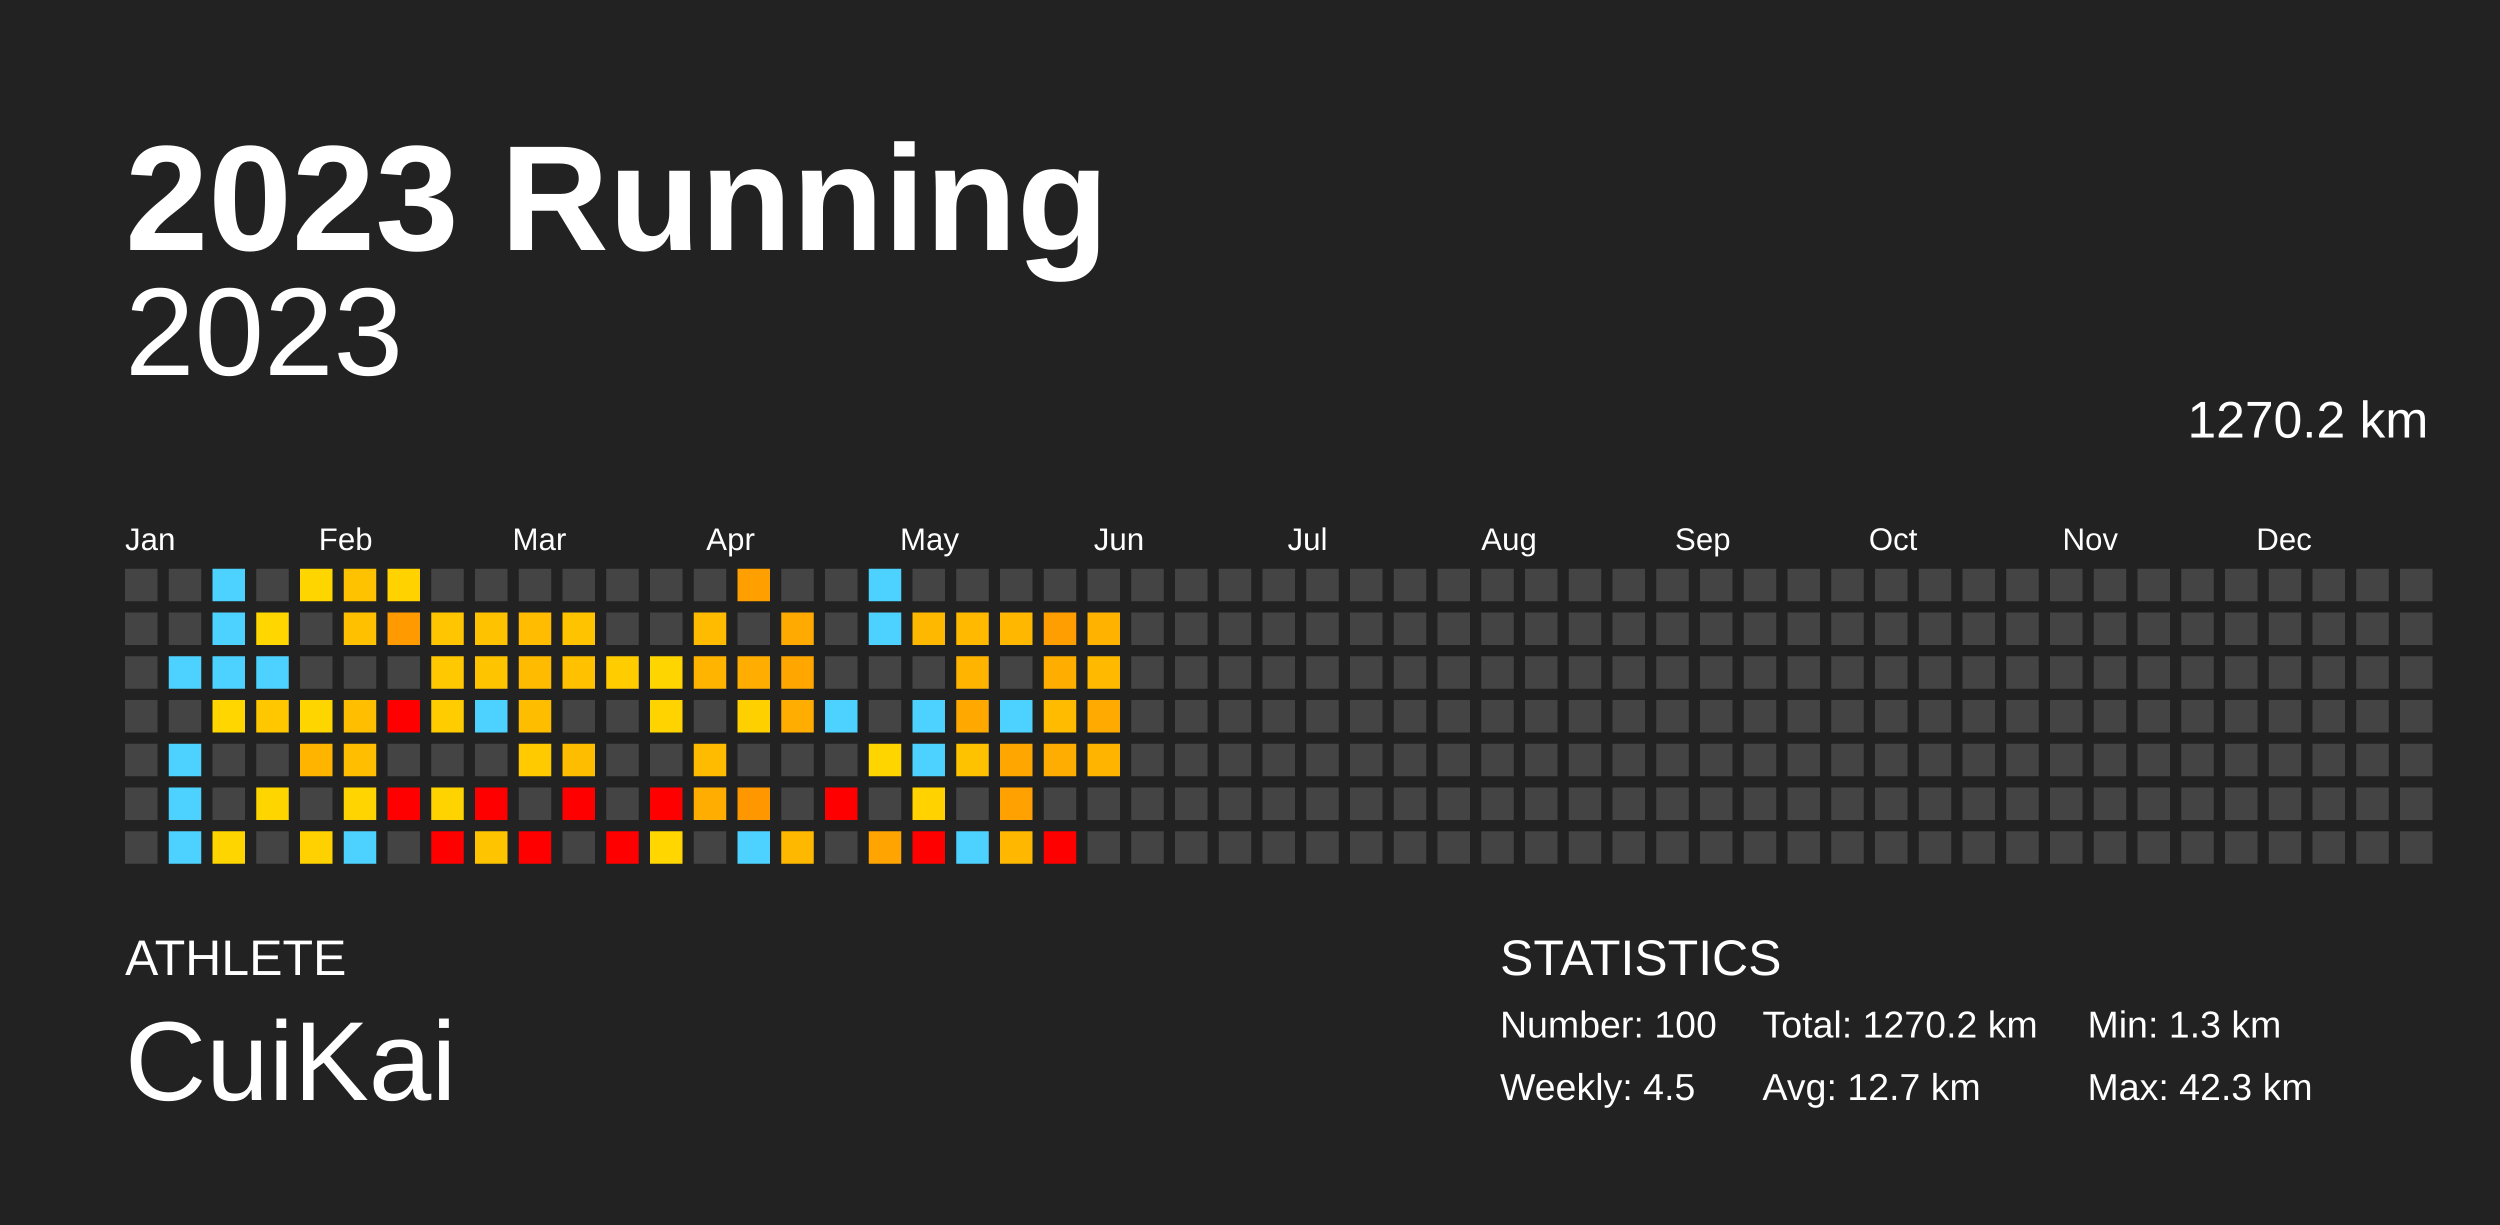
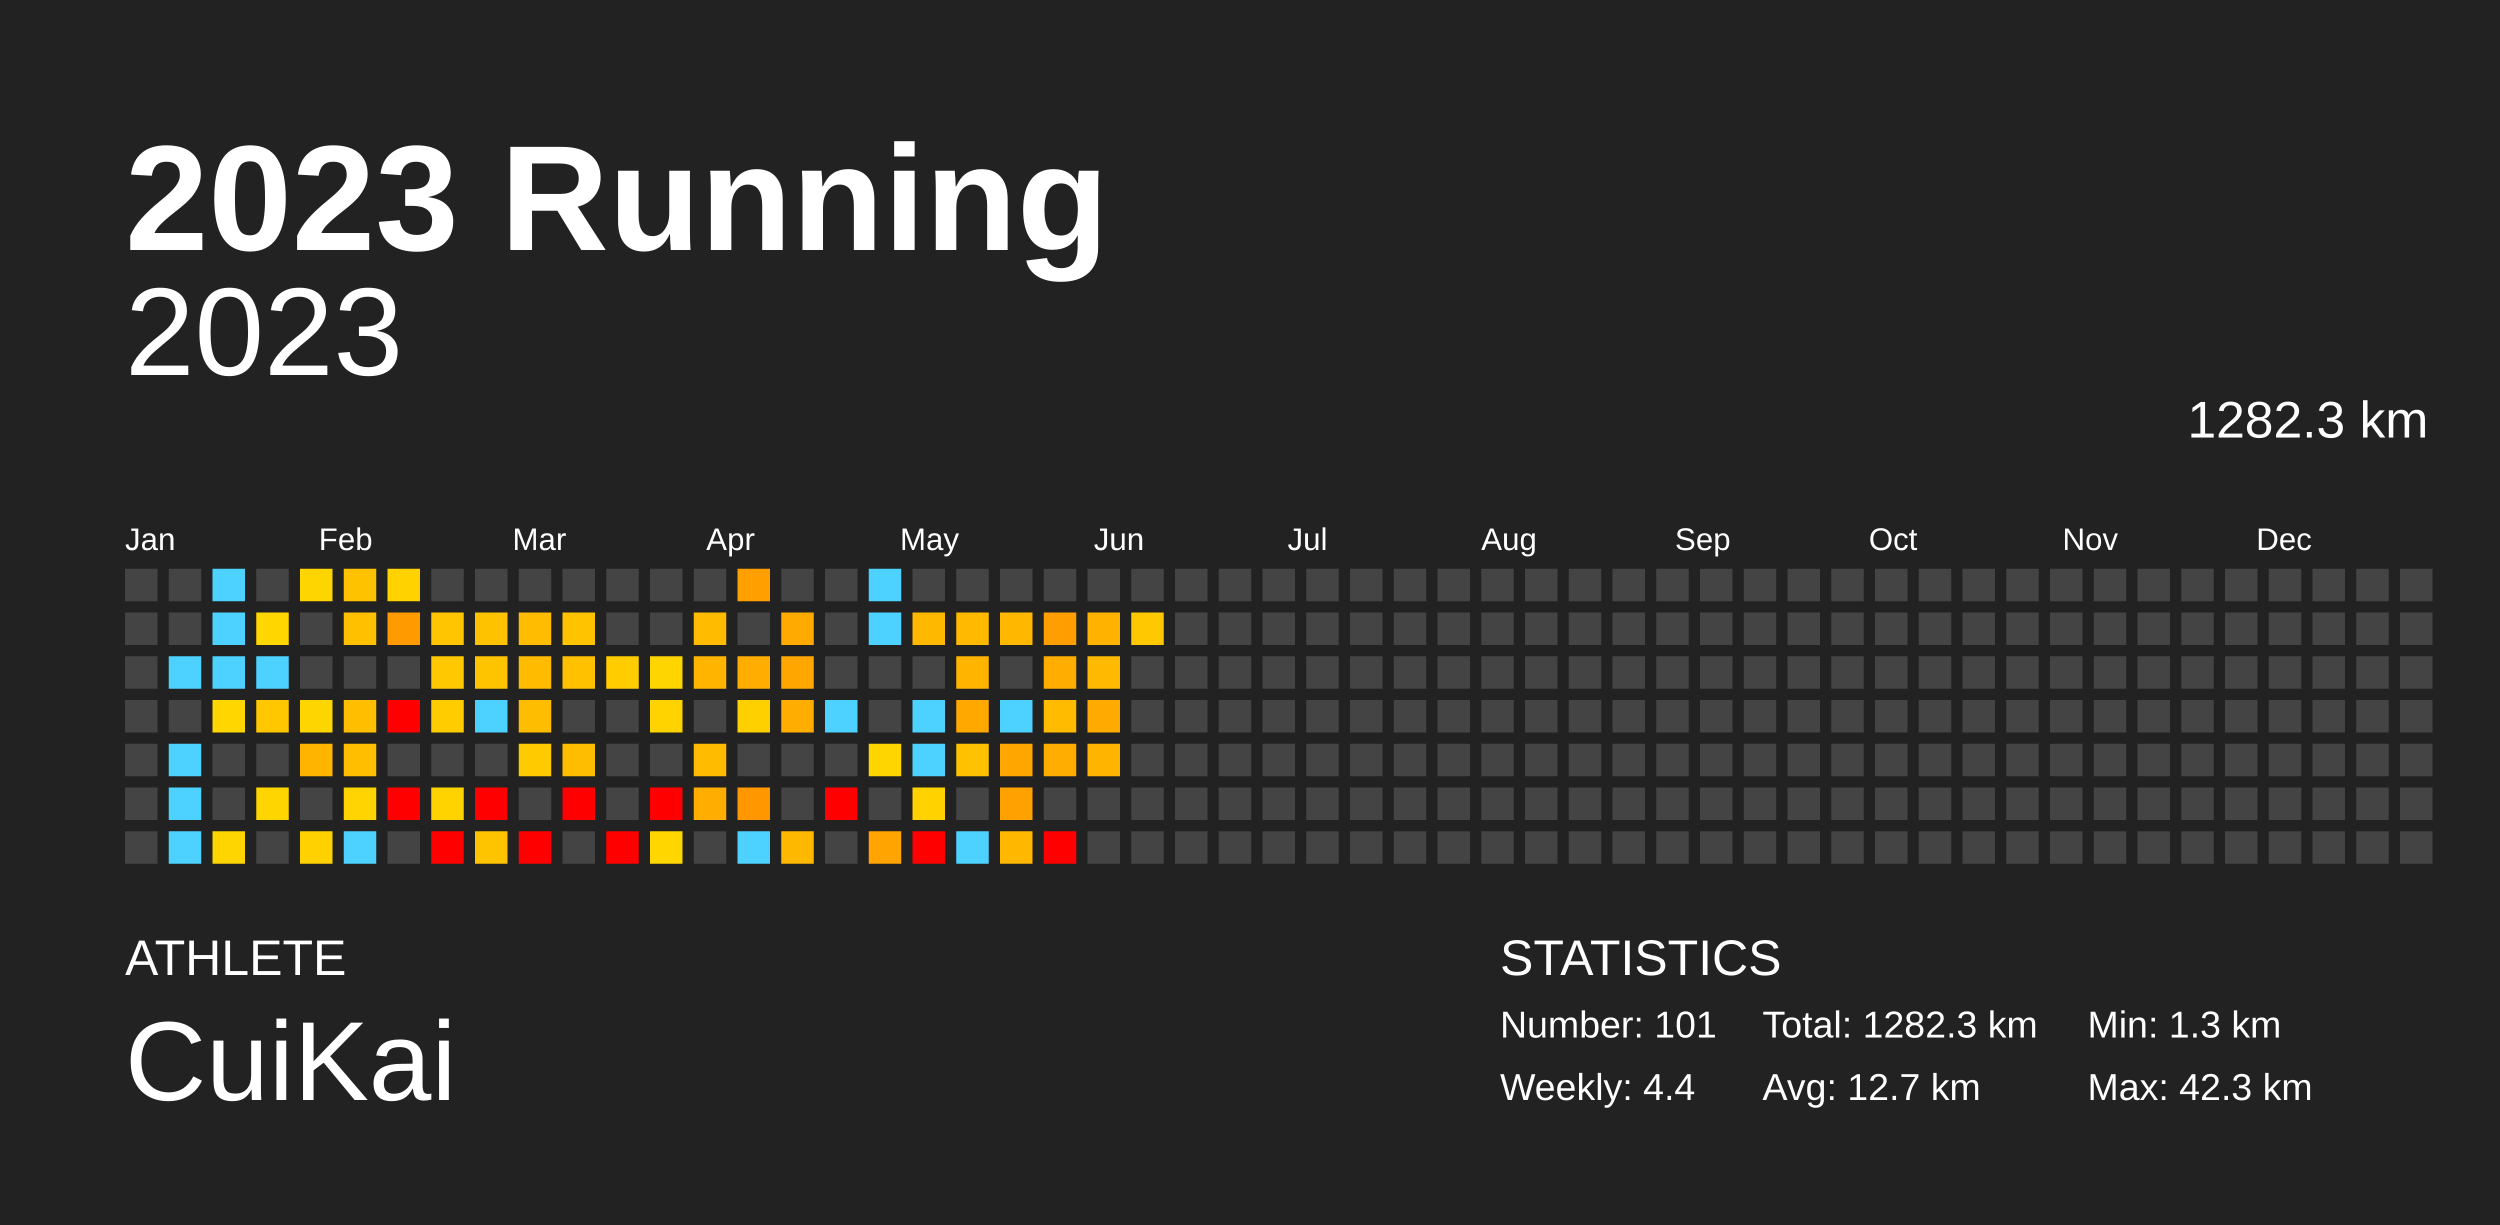
<svg xmlns="http://www.w3.org/2000/svg" baseProfile="full" height="98mm" version="1.1" viewBox="0,0,200,98" width="200mm">
  <defs />
  <rect fill="#222222" height="98" width="200" x="0" y="0" />
  <text fill="#FFFFFF" style="font-size:12px; font-family:Arial; font-weight:bold;" x="10" y="20">2023 Running</text>
  <text fill="#FFFFFF" style="font-size:4px; font-family:Arial" x="10" y="78">ATHLETE</text>
  <text fill="#FFFFFF" style="font-size:9px; font-family:Arial" x="10" y="88">CuiKai</text>
  <text fill="#FFFFFF" style="font-size:4px; font-family:Arial" x="120" y="78">STATISTICS</text>
-   <text fill="#FFFFFF" style="font-size:3px; font-family:Arial" x="120" y="83">Number: 100</text>
-   <text fill="#FFFFFF" style="font-size:3px; font-family:Arial" x="120" y="88">Weekly: 4.5</text>
-   <text fill="#FFFFFF" style="font-size:3px; font-family:Arial" x="141" y="83">Total: 1270.2 km</text>
+   <text fill="#FFFFFF" style="font-size:3px; font-family:Arial" x="120" y="83">Number: 101</text>
+   <text fill="#FFFFFF" style="font-size:3px; font-family:Arial" x="120" y="88">Weekly: 4.4</text>
+   <text fill="#FFFFFF" style="font-size:3px; font-family:Arial" x="141" y="83">Total: 1282.3 km</text>
  <text fill="#FFFFFF" style="font-size:3px; font-family:Arial" x="141" y="88">Avg: 12.7 km</text>
  <text fill="#FFFFFF" style="font-size:3px; font-family:Arial" x="167" y="83">Min: 1.3 km</text>
  <text fill="#FFFFFF" style="font-size:3px; font-family:Arial" x="167" y="88">Max: 42.3 km</text>
  <text alignment-baseline="hanging" fill="#FFFFFF" style="font-size:10.0px; font-family:Arial;" x="10" y="30">2023</text>
-   <text alignment-baseline="hanging" fill="#FFFFFF" style="font-size:4.125px; font-family:Arial;" x="175" y="35">1270.2 km</text>
+   <text alignment-baseline="hanging" fill="#FFFFFF" style="font-size:4.125px; font-family:Arial;" x="175" y="35">1282.3 km</text>
  <text fill="#FFFFFF" style="font-size:2.5px; font-family:Arial" x="10.0" y="44">Jan</text>
  <text fill="#FFFFFF" style="font-size:2.5px; font-family:Arial" x="25.5" y="44">Feb</text>
  <text fill="#FFFFFF" style="font-size:2.5px; font-family:Arial" x="41.0" y="44">Mar</text>
  <text fill="#FFFFFF" style="font-size:2.5px; font-family:Arial" x="56.5" y="44">Apr</text>
  <text fill="#FFFFFF" style="font-size:2.5px; font-family:Arial" x="72.0" y="44">May</text>
  <text fill="#FFFFFF" style="font-size:2.5px; font-family:Arial" x="87.5" y="44">Jun</text>
  <text fill="#FFFFFF" style="font-size:2.5px; font-family:Arial" x="103.0" y="44">Jul</text>
  <text fill="#FFFFFF" style="font-size:2.5px; font-family:Arial" x="118.5" y="44">Aug</text>
  <text fill="#FFFFFF" style="font-size:2.5px; font-family:Arial" x="134.0" y="44">Sep</text>
  <text fill="#FFFFFF" style="font-size:2.5px; font-family:Arial" x="149.5" y="44">Oct</text>
  <text fill="#FFFFFF" style="font-size:2.5px; font-family:Arial" x="165.0" y="44">Nov</text>
  <text fill="#FFFFFF" style="font-size:2.5px; font-family:Arial" x="180.5" y="44">Dec</text>
  <rect fill="#444444" height="2.6" width="2.6" x="10.0" y="45.5" />
  <rect fill="#444444" height="2.6" width="2.6" x="10.0" y="49.0" />
  <rect fill="#444444" height="2.6" width="2.6" x="10.0" y="52.5" />
  <rect fill="#444444" height="2.6" width="2.6" x="10.0" y="56.0" />
  <rect fill="#444444" height="2.6" width="2.6" x="10.0" y="59.5" />
  <rect fill="#444444" height="2.6" width="2.6" x="10.0" y="63.0" />
  <rect fill="#444444" height="2.6" width="2.6" x="10.0" y="66.5" />
  <rect fill="#444444" height="2.6" width="2.6" x="13.5" y="45.5" />
  <rect fill="#444444" height="2.6" width="2.6" x="13.5" y="49.0" />
  <rect fill="#4dd2ff" height="2.6" width="2.6" x="13.5" y="52.5" />
  <rect fill="#444444" height="2.6" width="2.6" x="13.5" y="56.0" />
  <rect fill="#4dd2ff" height="2.6" width="2.6" x="13.5" y="59.5" />
  <rect fill="#4dd2ff" height="2.6" width="2.6" x="13.5" y="63.0" />
  <rect fill="#4dd2ff" height="2.6" width="2.6" x="13.5" y="66.5" />
  <rect fill="#4dd2ff" height="2.6" width="2.6" x="17.0" y="45.5" />
  <rect fill="#4dd2ff" height="2.6" width="2.6" x="17.0" y="49.0" />
  <rect fill="#4dd2ff" height="2.6" width="2.6" x="17.0" y="52.5" />
  <rect fill="#ffd600" height="2.6" width="2.6" x="17.0" y="56.0" />
  <rect fill="#444444" height="2.6" width="2.6" x="17.0" y="59.5" />
  <rect fill="#444444" height="2.6" width="2.6" x="17.0" y="63.0" />
  <rect fill="#ffd500" height="2.6" width="2.6" x="17.0" y="66.5" />
  <rect fill="#444444" height="2.6" width="2.6" x="20.5" y="45.5" />
  <rect fill="#ffd600" height="2.6" width="2.6" x="20.5" y="49.0" />
  <rect fill="#4dd2ff" height="2.6" width="2.6" x="20.5" y="52.5" />
  <rect fill="#ffc700" height="2.6" width="2.6" x="20.5" y="56.0" />
  <rect fill="#444444" height="2.6" width="2.6" x="20.5" y="59.5" />
  <rect fill="#ffd500" height="2.6" width="2.6" x="20.5" y="63.0" />
  <rect fill="#444444" height="2.6" width="2.6" x="20.5" y="66.5" />
  <rect fill="#ffd500" height="2.6" width="2.6" x="24.0" y="45.5" />
  <rect fill="#444444" height="2.6" width="2.6" x="24.0" y="49.0" />
  <rect fill="#444444" height="2.6" width="2.6" x="24.0" y="52.5" />
  <rect fill="#ffd500" height="2.6" width="2.6" x="24.0" y="56.0" />
  <rect fill="#ffb500" height="2.6" width="2.6" x="24.0" y="59.5" />
  <rect fill="#444444" height="2.6" width="2.6" x="24.0" y="63.0" />
  <rect fill="#ffd100" height="2.6" width="2.6" x="24.0" y="66.5" />
  <rect fill="#ffc200" height="2.6" width="2.6" x="27.5" y="45.5" />
  <rect fill="#ffc000" height="2.6" width="2.6" x="27.5" y="49.0" />
  <rect fill="#444444" height="2.6" width="2.6" x="27.5" y="52.5" />
  <rect fill="#ffbf00" height="2.6" width="2.6" x="27.5" y="56.0" />
  <rect fill="#ffbf00" height="2.6" width="2.6" x="27.5" y="59.5" />
  <rect fill="#ffd400" height="2.6" width="2.6" x="27.5" y="63.0" />
  <rect fill="#4dd2ff" height="2.6" width="2.6" x="27.5" y="66.5" />
  <rect fill="#ffd200" height="2.6" width="2.6" x="31.0" y="45.5" />
  <rect fill="#ff9a00" height="2.6" width="2.6" x="31.0" y="49.0" />
  <rect fill="#444444" height="2.6" width="2.6" x="31.0" y="52.5" />
  <rect fill="red" height="2.6" width="2.6" x="31.0" y="56.0" />
  <rect fill="#444444" height="2.6" width="2.6" x="31.0" y="59.5" />
  <rect fill="red" height="2.6" width="2.6" x="31.0" y="63.0" />
  <rect fill="#444444" height="2.6" width="2.6" x="31.0" y="66.5" />
  <rect fill="#444444" height="2.6" width="2.6" x="34.5" y="45.5" />
  <rect fill="#ffc500" height="2.6" width="2.6" x="34.5" y="49.0" />
  <rect fill="#ffc800" height="2.6" width="2.6" x="34.5" y="52.5" />
  <rect fill="#ffcc00" height="2.6" width="2.6" x="34.5" y="56.0" />
  <rect fill="#444444" height="2.6" width="2.6" x="34.5" y="59.5" />
  <rect fill="#ffd300" height="2.6" width="2.6" x="34.5" y="63.0" />
  <rect fill="red" height="2.6" width="2.6" x="34.5" y="66.5" />
  <rect fill="#444444" height="2.6" width="2.6" x="38.0" y="45.5" />
  <rect fill="#ffc200" height="2.6" width="2.6" x="38.0" y="49.0" />
  <rect fill="#ffc400" height="2.6" width="2.6" x="38.0" y="52.5" />
  <rect fill="#4dd2ff" height="2.6" width="2.6" x="38.0" y="56.0" />
  <rect fill="#444444" height="2.6" width="2.6" x="38.0" y="59.5" />
  <rect fill="red" height="2.6" width="2.6" x="38.0" y="63.0" />
  <rect fill="#ffc400" height="2.6" width="2.6" x="38.0" y="66.5" />
  <rect fill="#444444" height="2.6" width="2.6" x="41.5" y="45.5" />
  <rect fill="#ffbc00" height="2.6" width="2.6" x="41.5" y="49.0" />
  <rect fill="#ffbb00" height="2.6" width="2.6" x="41.5" y="52.5" />
  <rect fill="#ffbd00" height="2.6" width="2.6" x="41.5" y="56.0" />
  <rect fill="#ffca00" height="2.6" width="2.6" x="41.5" y="59.5" />
  <rect fill="#444444" height="2.6" width="2.6" x="41.5" y="63.0" />
  <rect fill="red" height="2.6" width="2.6" x="41.5" y="66.5" />
  <rect fill="#444444" height="2.6" width="2.6" x="45.0" y="45.5" />
  <rect fill="#ffc300" height="2.6" width="2.6" x="45.0" y="49.0" />
  <rect fill="#ffc100" height="2.6" width="2.6" x="45.0" y="52.5" />
  <rect fill="#444444" height="2.6" width="2.6" x="45.0" y="56.0" />
  <rect fill="#ffbd00" height="2.6" width="2.6" x="45.0" y="59.5" />
  <rect fill="red" height="2.6" width="2.6" x="45.0" y="63.0" />
  <rect fill="#444444" height="2.6" width="2.6" x="45.0" y="66.5" />
  <rect fill="#444444" height="2.6" width="2.6" x="48.5" y="45.5" />
  <rect fill="#444444" height="2.6" width="2.6" x="48.5" y="49.0" />
  <rect fill="#ffcc00" height="2.6" width="2.6" x="48.5" y="52.5" />
  <rect fill="#444444" height="2.6" width="2.6" x="48.5" y="56.0" />
  <rect fill="#444444" height="2.6" width="2.6" x="48.5" y="59.5" />
  <rect fill="#444444" height="2.6" width="2.6" x="48.5" y="63.0" />
  <rect fill="red" height="2.6" width="2.6" x="48.5" y="66.5" />
  <rect fill="#444444" height="2.6" width="2.6" x="52.0" y="45.5" />
  <rect fill="#444444" height="2.6" width="2.6" x="52.0" y="49.0" />
  <rect fill="#ffd500" height="2.6" width="2.6" x="52.0" y="52.5" />
  <rect fill="#ffd300" height="2.6" width="2.6" x="52.0" y="56.0" />
  <rect fill="#444444" height="2.6" width="2.6" x="52.0" y="59.5" />
  <rect fill="red" height="2.6" width="2.6" x="52.0" y="63.0" />
  <rect fill="#ffd600" height="2.6" width="2.6" x="52.0" y="66.5" />
  <rect fill="#444444" height="2.6" width="2.6" x="55.5" y="45.5" />
  <rect fill="#ffbb00" height="2.6" width="2.6" x="55.5" y="49.0" />
  <rect fill="#ffb500" height="2.6" width="2.6" x="55.5" y="52.5" />
  <rect fill="#444444" height="2.6" width="2.6" x="55.5" y="56.0" />
  <rect fill="#ffbb00" height="2.6" width="2.6" x="55.5" y="59.5" />
  <rect fill="#ffad00" height="2.6" width="2.6" x="55.5" y="63.0" />
  <rect fill="#444444" height="2.6" width="2.6" x="55.5" y="66.5" />
  <rect fill="#ffa000" height="2.6" width="2.6" x="59.0" y="45.5" />
  <rect fill="#444444" height="2.6" width="2.6" x="59.0" y="49.0" />
  <rect fill="#ffad00" height="2.6" width="2.6" x="59.0" y="52.5" />
  <rect fill="#ffd000" height="2.6" width="2.6" x="59.0" y="56.0" />
  <rect fill="#444444" height="2.6" width="2.6" x="59.0" y="59.5" />
  <rect fill="#ff9800" height="2.6" width="2.6" x="59.0" y="63.0" />
  <rect fill="#4dd2ff" height="2.6" width="2.6" x="59.0" y="66.5" />
  <rect fill="#444444" height="2.6" width="2.6" x="62.5" y="45.5" />
  <rect fill="#ffaa00" height="2.6" width="2.6" x="62.5" y="49.0" />
  <rect fill="#ffa700" height="2.6" width="2.6" x="62.5" y="52.5" />
  <rect fill="#ffad00" height="2.6" width="2.6" x="62.5" y="56.0" />
  <rect fill="#444444" height="2.6" width="2.6" x="62.5" y="59.5" />
  <rect fill="#444444" height="2.6" width="2.6" x="62.5" y="63.0" />
  <rect fill="#ffb800" height="2.6" width="2.6" x="62.5" y="66.5" />
  <rect fill="#444444" height="2.6" width="2.6" x="66.0" y="45.5" />
  <rect fill="#444444" height="2.6" width="2.6" x="66.0" y="49.0" />
  <rect fill="#444444" height="2.6" width="2.6" x="66.0" y="52.5" />
  <rect fill="#4dd2ff" height="2.6" width="2.6" x="66.0" y="56.0" />
  <rect fill="#444444" height="2.6" width="2.6" x="66.0" y="59.5" />
  <rect fill="red" height="2.6" width="2.6" x="66.0" y="63.0" />
  <rect fill="#444444" height="2.6" width="2.6" x="66.0" y="66.5" />
  <rect fill="#4dd2ff" height="2.6" width="2.6" x="69.5" y="45.5" />
  <rect fill="#4dd2ff" height="2.6" width="2.6" x="69.5" y="49.0" />
  <rect fill="#444444" height="2.6" width="2.6" x="69.5" y="52.5" />
  <rect fill="#444444" height="2.6" width="2.6" x="69.5" y="56.0" />
  <rect fill="#ffd500" height="2.6" width="2.6" x="69.5" y="59.5" />
  <rect fill="#444444" height="2.6" width="2.6" x="69.5" y="63.0" />
  <rect fill="#ffa400" height="2.6" width="2.6" x="69.5" y="66.5" />
  <rect fill="#444444" height="2.6" width="2.6" x="73.0" y="45.5" />
  <rect fill="#ffb800" height="2.6" width="2.6" x="73.0" y="49.0" />
  <rect fill="#444444" height="2.6" width="2.6" x="73.0" y="52.5" />
  <rect fill="#4dd2ff" height="2.6" width="2.6" x="73.0" y="56.0" />
  <rect fill="#4dd2ff" height="2.6" width="2.6" x="73.0" y="59.5" />
  <rect fill="#ffd200" height="2.6" width="2.6" x="73.0" y="63.0" />
  <rect fill="red" height="2.6" width="2.6" x="73.0" y="66.5" />
  <rect fill="#444444" height="2.6" width="2.6" x="76.5" y="45.5" />
  <rect fill="#ffba00" height="2.6" width="2.6" x="76.5" y="49.0" />
  <rect fill="#ffb500" height="2.6" width="2.6" x="76.5" y="52.5" />
  <rect fill="#ffa900" height="2.6" width="2.6" x="76.5" y="56.0" />
  <rect fill="#ffc200" height="2.6" width="2.6" x="76.5" y="59.5" />
  <rect fill="#444444" height="2.6" width="2.6" x="76.5" y="63.0" />
  <rect fill="#4dd2ff" height="2.6" width="2.6" x="76.5" y="66.5" />
  <rect fill="#444444" height="2.6" width="2.6" x="80.0" y="45.5" />
  <rect fill="#ffb700" height="2.6" width="2.6" x="80.0" y="49.0" />
  <rect fill="#444444" height="2.6" width="2.6" x="80.0" y="52.5" />
  <rect fill="#4dd2ff" height="2.6" width="2.6" x="80.0" y="56.0" />
  <rect fill="#ffa700" height="2.6" width="2.6" x="80.0" y="59.5" />
  <rect fill="#ffa100" height="2.6" width="2.6" x="80.0" y="63.0" />
  <rect fill="#ffb700" height="2.6" width="2.6" x="80.0" y="66.5" />
  <rect fill="#444444" height="2.6" width="2.6" x="83.5" y="45.5" />
  <rect fill="#ff9e00" height="2.6" width="2.6" x="83.5" y="49.0" />
  <rect fill="#ffae00" height="2.6" width="2.6" x="83.5" y="52.5" />
  <rect fill="#ffbb00" height="2.6" width="2.6" x="83.5" y="56.0" />
  <rect fill="#ffad00" height="2.6" width="2.6" x="83.5" y="59.5" />
  <rect fill="#444444" height="2.6" width="2.6" x="83.5" y="63.0" />
  <rect fill="red" height="2.6" width="2.6" x="83.5" y="66.5" />
  <rect fill="#444444" height="2.6" width="2.6" x="87.0" y="45.5" />
  <rect fill="#ffb200" height="2.6" width="2.6" x="87.0" y="49.0" />
  <rect fill="#ffba00" height="2.6" width="2.6" x="87.0" y="52.5" />
  <rect fill="#ffaa00" height="2.6" width="2.6" x="87.0" y="56.0" />
  <rect fill="#ffb500" height="2.6" width="2.6" x="87.0" y="59.5" />
  <rect fill="#444444" height="2.6" width="2.6" x="87.0" y="63.0" />
  <rect fill="#444444" height="2.6" width="2.6" x="87.0" y="66.5" />
  <rect fill="#444444" height="2.6" width="2.6" x="90.5" y="45.5" />
-   <rect fill="#444444" height="2.6" width="2.6" x="90.5" y="49.0" />
+   <rect fill="#ffc800" height="2.6" width="2.6" x="90.5" y="49.0" />
  <rect fill="#444444" height="2.6" width="2.6" x="90.5" y="52.5" />
  <rect fill="#444444" height="2.6" width="2.6" x="90.5" y="56.0" />
  <rect fill="#444444" height="2.6" width="2.6" x="90.5" y="59.5" />
  <rect fill="#444444" height="2.6" width="2.6" x="90.5" y="63.0" />
  <rect fill="#444444" height="2.6" width="2.6" x="90.5" y="66.5" />
  <rect fill="#444444" height="2.6" width="2.6" x="94.0" y="45.5" />
  <rect fill="#444444" height="2.6" width="2.6" x="94.0" y="49.0" />
  <rect fill="#444444" height="2.6" width="2.6" x="94.0" y="52.5" />
  <rect fill="#444444" height="2.6" width="2.6" x="94.0" y="56.0" />
  <rect fill="#444444" height="2.6" width="2.6" x="94.0" y="59.5" />
  <rect fill="#444444" height="2.6" width="2.6" x="94.0" y="63.0" />
  <rect fill="#444444" height="2.6" width="2.6" x="94.0" y="66.5" />
  <rect fill="#444444" height="2.6" width="2.6" x="97.5" y="45.5" />
  <rect fill="#444444" height="2.6" width="2.6" x="97.5" y="49.0" />
  <rect fill="#444444" height="2.6" width="2.6" x="97.5" y="52.5" />
  <rect fill="#444444" height="2.6" width="2.6" x="97.5" y="56.0" />
  <rect fill="#444444" height="2.6" width="2.6" x="97.5" y="59.5" />
  <rect fill="#444444" height="2.6" width="2.6" x="97.5" y="63.0" />
  <rect fill="#444444" height="2.6" width="2.6" x="97.5" y="66.5" />
  <rect fill="#444444" height="2.6" width="2.6" x="101.0" y="45.5" />
  <rect fill="#444444" height="2.6" width="2.6" x="101.0" y="49.0" />
  <rect fill="#444444" height="2.6" width="2.6" x="101.0" y="52.5" />
  <rect fill="#444444" height="2.6" width="2.6" x="101.0" y="56.0" />
  <rect fill="#444444" height="2.6" width="2.6" x="101.0" y="59.5" />
  <rect fill="#444444" height="2.6" width="2.6" x="101.0" y="63.0" />
  <rect fill="#444444" height="2.6" width="2.6" x="101.0" y="66.5" />
  <rect fill="#444444" height="2.6" width="2.6" x="104.5" y="45.5" />
  <rect fill="#444444" height="2.6" width="2.6" x="104.5" y="49.0" />
  <rect fill="#444444" height="2.6" width="2.6" x="104.5" y="52.5" />
  <rect fill="#444444" height="2.6" width="2.6" x="104.5" y="56.0" />
  <rect fill="#444444" height="2.6" width="2.6" x="104.5" y="59.5" />
  <rect fill="#444444" height="2.6" width="2.6" x="104.5" y="63.0" />
  <rect fill="#444444" height="2.6" width="2.6" x="104.5" y="66.5" />
  <rect fill="#444444" height="2.6" width="2.6" x="108.0" y="45.5" />
  <rect fill="#444444" height="2.6" width="2.6" x="108.0" y="49.0" />
  <rect fill="#444444" height="2.6" width="2.6" x="108.0" y="52.5" />
  <rect fill="#444444" height="2.6" width="2.6" x="108.0" y="56.0" />
  <rect fill="#444444" height="2.6" width="2.6" x="108.0" y="59.5" />
  <rect fill="#444444" height="2.6" width="2.6" x="108.0" y="63.0" />
  <rect fill="#444444" height="2.6" width="2.6" x="108.0" y="66.5" />
  <rect fill="#444444" height="2.6" width="2.6" x="111.5" y="45.5" />
  <rect fill="#444444" height="2.6" width="2.6" x="111.5" y="49.0" />
  <rect fill="#444444" height="2.6" width="2.6" x="111.5" y="52.5" />
  <rect fill="#444444" height="2.6" width="2.6" x="111.5" y="56.0" />
  <rect fill="#444444" height="2.6" width="2.6" x="111.5" y="59.5" />
  <rect fill="#444444" height="2.6" width="2.6" x="111.5" y="63.0" />
  <rect fill="#444444" height="2.6" width="2.6" x="111.5" y="66.5" />
  <rect fill="#444444" height="2.6" width="2.6" x="115.0" y="45.5" />
  <rect fill="#444444" height="2.6" width="2.6" x="115.0" y="49.0" />
  <rect fill="#444444" height="2.6" width="2.6" x="115.0" y="52.5" />
  <rect fill="#444444" height="2.6" width="2.6" x="115.0" y="56.0" />
  <rect fill="#444444" height="2.6" width="2.6" x="115.0" y="59.5" />
  <rect fill="#444444" height="2.6" width="2.6" x="115.0" y="63.0" />
  <rect fill="#444444" height="2.6" width="2.6" x="115.0" y="66.5" />
  <rect fill="#444444" height="2.6" width="2.6" x="118.5" y="45.5" />
  <rect fill="#444444" height="2.6" width="2.6" x="118.5" y="49.0" />
  <rect fill="#444444" height="2.6" width="2.6" x="118.5" y="52.5" />
  <rect fill="#444444" height="2.6" width="2.6" x="118.5" y="56.0" />
  <rect fill="#444444" height="2.6" width="2.6" x="118.5" y="59.5" />
  <rect fill="#444444" height="2.6" width="2.6" x="118.5" y="63.0" />
  <rect fill="#444444" height="2.6" width="2.6" x="118.5" y="66.5" />
  <rect fill="#444444" height="2.6" width="2.6" x="122.0" y="45.5" />
  <rect fill="#444444" height="2.6" width="2.6" x="122.0" y="49.0" />
  <rect fill="#444444" height="2.6" width="2.6" x="122.0" y="52.5" />
  <rect fill="#444444" height="2.6" width="2.6" x="122.0" y="56.0" />
  <rect fill="#444444" height="2.6" width="2.6" x="122.0" y="59.5" />
  <rect fill="#444444" height="2.6" width="2.6" x="122.0" y="63.0" />
  <rect fill="#444444" height="2.6" width="2.6" x="122.0" y="66.5" />
  <rect fill="#444444" height="2.6" width="2.6" x="125.5" y="45.5" />
  <rect fill="#444444" height="2.6" width="2.6" x="125.5" y="49.0" />
  <rect fill="#444444" height="2.6" width="2.6" x="125.5" y="52.5" />
  <rect fill="#444444" height="2.6" width="2.6" x="125.5" y="56.0" />
  <rect fill="#444444" height="2.6" width="2.6" x="125.5" y="59.5" />
  <rect fill="#444444" height="2.6" width="2.6" x="125.5" y="63.0" />
  <rect fill="#444444" height="2.6" width="2.6" x="125.5" y="66.5" />
  <rect fill="#444444" height="2.6" width="2.6" x="129.0" y="45.5" />
  <rect fill="#444444" height="2.6" width="2.6" x="129.0" y="49.0" />
  <rect fill="#444444" height="2.6" width="2.6" x="129.0" y="52.5" />
  <rect fill="#444444" height="2.6" width="2.6" x="129.0" y="56.0" />
  <rect fill="#444444" height="2.6" width="2.6" x="129.0" y="59.5" />
  <rect fill="#444444" height="2.6" width="2.6" x="129.0" y="63.0" />
  <rect fill="#444444" height="2.6" width="2.6" x="129.0" y="66.5" />
  <rect fill="#444444" height="2.6" width="2.6" x="132.5" y="45.5" />
  <rect fill="#444444" height="2.6" width="2.6" x="132.5" y="49.0" />
  <rect fill="#444444" height="2.6" width="2.6" x="132.5" y="52.5" />
  <rect fill="#444444" height="2.6" width="2.6" x="132.5" y="56.0" />
  <rect fill="#444444" height="2.6" width="2.6" x="132.5" y="59.5" />
  <rect fill="#444444" height="2.6" width="2.6" x="132.5" y="63.0" />
  <rect fill="#444444" height="2.6" width="2.6" x="132.5" y="66.5" />
  <rect fill="#444444" height="2.6" width="2.6" x="136.0" y="45.5" />
  <rect fill="#444444" height="2.6" width="2.6" x="136.0" y="49.0" />
  <rect fill="#444444" height="2.6" width="2.6" x="136.0" y="52.5" />
  <rect fill="#444444" height="2.6" width="2.6" x="136.0" y="56.0" />
  <rect fill="#444444" height="2.6" width="2.6" x="136.0" y="59.5" />
  <rect fill="#444444" height="2.6" width="2.6" x="136.0" y="63.0" />
  <rect fill="#444444" height="2.6" width="2.6" x="136.0" y="66.5" />
  <rect fill="#444444" height="2.6" width="2.6" x="139.5" y="45.5" />
  <rect fill="#444444" height="2.6" width="2.6" x="139.5" y="49.0" />
  <rect fill="#444444" height="2.6" width="2.6" x="139.5" y="52.5" />
  <rect fill="#444444" height="2.6" width="2.6" x="139.5" y="56.0" />
  <rect fill="#444444" height="2.6" width="2.6" x="139.5" y="59.5" />
  <rect fill="#444444" height="2.6" width="2.6" x="139.5" y="63.0" />
  <rect fill="#444444" height="2.6" width="2.6" x="139.5" y="66.5" />
  <rect fill="#444444" height="2.6" width="2.6" x="143.0" y="45.5" />
  <rect fill="#444444" height="2.6" width="2.6" x="143.0" y="49.0" />
  <rect fill="#444444" height="2.6" width="2.6" x="143.0" y="52.5" />
  <rect fill="#444444" height="2.6" width="2.6" x="143.0" y="56.0" />
  <rect fill="#444444" height="2.6" width="2.6" x="143.0" y="59.5" />
  <rect fill="#444444" height="2.6" width="2.6" x="143.0" y="63.0" />
  <rect fill="#444444" height="2.6" width="2.6" x="143.0" y="66.5" />
  <rect fill="#444444" height="2.6" width="2.6" x="146.5" y="45.5" />
  <rect fill="#444444" height="2.6" width="2.6" x="146.5" y="49.0" />
  <rect fill="#444444" height="2.6" width="2.6" x="146.5" y="52.5" />
  <rect fill="#444444" height="2.6" width="2.6" x="146.5" y="56.0" />
  <rect fill="#444444" height="2.6" width="2.6" x="146.5" y="59.5" />
  <rect fill="#444444" height="2.6" width="2.6" x="146.5" y="63.0" />
  <rect fill="#444444" height="2.6" width="2.6" x="146.5" y="66.5" />
  <rect fill="#444444" height="2.6" width="2.6" x="150.0" y="45.5" />
  <rect fill="#444444" height="2.6" width="2.6" x="150.0" y="49.0" />
  <rect fill="#444444" height="2.6" width="2.6" x="150.0" y="52.5" />
  <rect fill="#444444" height="2.6" width="2.6" x="150.0" y="56.0" />
  <rect fill="#444444" height="2.6" width="2.6" x="150.0" y="59.5" />
  <rect fill="#444444" height="2.6" width="2.6" x="150.0" y="63.0" />
  <rect fill="#444444" height="2.6" width="2.6" x="150.0" y="66.5" />
  <rect fill="#444444" height="2.6" width="2.6" x="153.5" y="45.5" />
  <rect fill="#444444" height="2.6" width="2.6" x="153.5" y="49.0" />
  <rect fill="#444444" height="2.6" width="2.6" x="153.5" y="52.5" />
  <rect fill="#444444" height="2.6" width="2.6" x="153.5" y="56.0" />
  <rect fill="#444444" height="2.6" width="2.6" x="153.5" y="59.5" />
  <rect fill="#444444" height="2.6" width="2.6" x="153.5" y="63.0" />
  <rect fill="#444444" height="2.6" width="2.6" x="153.5" y="66.5" />
  <rect fill="#444444" height="2.6" width="2.6" x="157.0" y="45.5" />
  <rect fill="#444444" height="2.6" width="2.6" x="157.0" y="49.0" />
  <rect fill="#444444" height="2.6" width="2.6" x="157.0" y="52.5" />
  <rect fill="#444444" height="2.6" width="2.6" x="157.0" y="56.0" />
  <rect fill="#444444" height="2.6" width="2.6" x="157.0" y="59.5" />
  <rect fill="#444444" height="2.6" width="2.6" x="157.0" y="63.0" />
  <rect fill="#444444" height="2.6" width="2.6" x="157.0" y="66.5" />
  <rect fill="#444444" height="2.6" width="2.6" x="160.5" y="45.5" />
  <rect fill="#444444" height="2.6" width="2.6" x="160.5" y="49.0" />
  <rect fill="#444444" height="2.6" width="2.6" x="160.5" y="52.5" />
  <rect fill="#444444" height="2.6" width="2.6" x="160.5" y="56.0" />
  <rect fill="#444444" height="2.6" width="2.6" x="160.5" y="59.5" />
  <rect fill="#444444" height="2.6" width="2.6" x="160.5" y="63.0" />
  <rect fill="#444444" height="2.6" width="2.6" x="160.5" y="66.5" />
  <rect fill="#444444" height="2.6" width="2.6" x="164.0" y="45.5" />
  <rect fill="#444444" height="2.6" width="2.6" x="164.0" y="49.0" />
  <rect fill="#444444" height="2.6" width="2.6" x="164.0" y="52.5" />
  <rect fill="#444444" height="2.6" width="2.6" x="164.0" y="56.0" />
  <rect fill="#444444" height="2.6" width="2.6" x="164.0" y="59.5" />
  <rect fill="#444444" height="2.6" width="2.6" x="164.0" y="63.0" />
  <rect fill="#444444" height="2.6" width="2.6" x="164.0" y="66.5" />
  <rect fill="#444444" height="2.6" width="2.6" x="167.5" y="45.5" />
  <rect fill="#444444" height="2.6" width="2.6" x="167.5" y="49.0" />
  <rect fill="#444444" height="2.6" width="2.6" x="167.5" y="52.5" />
  <rect fill="#444444" height="2.6" width="2.6" x="167.5" y="56.0" />
  <rect fill="#444444" height="2.6" width="2.6" x="167.5" y="59.5" />
  <rect fill="#444444" height="2.6" width="2.6" x="167.5" y="63.0" />
  <rect fill="#444444" height="2.6" width="2.6" x="167.5" y="66.5" />
  <rect fill="#444444" height="2.6" width="2.6" x="171.0" y="45.5" />
  <rect fill="#444444" height="2.6" width="2.6" x="171.0" y="49.0" />
  <rect fill="#444444" height="2.6" width="2.6" x="171.0" y="52.5" />
  <rect fill="#444444" height="2.6" width="2.6" x="171.0" y="56.0" />
  <rect fill="#444444" height="2.6" width="2.6" x="171.0" y="59.5" />
  <rect fill="#444444" height="2.6" width="2.6" x="171.0" y="63.0" />
  <rect fill="#444444" height="2.6" width="2.6" x="171.0" y="66.5" />
  <rect fill="#444444" height="2.6" width="2.6" x="174.5" y="45.5" />
  <rect fill="#444444" height="2.6" width="2.6" x="174.5" y="49.0" />
  <rect fill="#444444" height="2.6" width="2.6" x="174.5" y="52.5" />
  <rect fill="#444444" height="2.6" width="2.6" x="174.5" y="56.0" />
  <rect fill="#444444" height="2.6" width="2.6" x="174.5" y="59.5" />
  <rect fill="#444444" height="2.6" width="2.6" x="174.5" y="63.0" />
  <rect fill="#444444" height="2.6" width="2.6" x="174.5" y="66.5" />
  <rect fill="#444444" height="2.6" width="2.6" x="178.0" y="45.5" />
  <rect fill="#444444" height="2.6" width="2.6" x="178.0" y="49.0" />
  <rect fill="#444444" height="2.6" width="2.6" x="178.0" y="52.5" />
  <rect fill="#444444" height="2.6" width="2.6" x="178.0" y="56.0" />
  <rect fill="#444444" height="2.6" width="2.6" x="178.0" y="59.5" />
  <rect fill="#444444" height="2.6" width="2.6" x="178.0" y="63.0" />
  <rect fill="#444444" height="2.6" width="2.6" x="178.0" y="66.5" />
  <rect fill="#444444" height="2.6" width="2.6" x="181.5" y="45.5" />
  <rect fill="#444444" height="2.6" width="2.6" x="181.5" y="49.0" />
  <rect fill="#444444" height="2.6" width="2.6" x="181.5" y="52.5" />
  <rect fill="#444444" height="2.6" width="2.6" x="181.5" y="56.0" />
  <rect fill="#444444" height="2.6" width="2.6" x="181.5" y="59.5" />
  <rect fill="#444444" height="2.6" width="2.6" x="181.5" y="63.0" />
  <rect fill="#444444" height="2.6" width="2.6" x="181.5" y="66.5" />
  <rect fill="#444444" height="2.6" width="2.6" x="185.0" y="45.5" />
  <rect fill="#444444" height="2.6" width="2.6" x="185.0" y="49.0" />
  <rect fill="#444444" height="2.6" width="2.6" x="185.0" y="52.5" />
  <rect fill="#444444" height="2.6" width="2.6" x="185.0" y="56.0" />
  <rect fill="#444444" height="2.6" width="2.6" x="185.0" y="59.5" />
  <rect fill="#444444" height="2.6" width="2.6" x="185.0" y="63.0" />
  <rect fill="#444444" height="2.6" width="2.6" x="185.0" y="66.5" />
  <rect fill="#444444" height="2.6" width="2.6" x="188.5" y="45.5" />
  <rect fill="#444444" height="2.6" width="2.6" x="188.5" y="49.0" />
  <rect fill="#444444" height="2.6" width="2.6" x="188.5" y="52.5" />
  <rect fill="#444444" height="2.6" width="2.6" x="188.5" y="56.0" />
  <rect fill="#444444" height="2.6" width="2.6" x="188.5" y="59.5" />
  <rect fill="#444444" height="2.6" width="2.6" x="188.5" y="63.0" />
  <rect fill="#444444" height="2.6" width="2.6" x="188.5" y="66.5" />
  <rect fill="#444444" height="2.6" width="2.6" x="192.0" y="45.5" />
  <rect fill="#444444" height="2.6" width="2.6" x="192.0" y="49.0" />
  <rect fill="#444444" height="2.6" width="2.6" x="192.0" y="52.5" />
  <rect fill="#444444" height="2.6" width="2.6" x="192.0" y="56.0" />
  <rect fill="#444444" height="2.6" width="2.6" x="192.0" y="59.5" />
  <rect fill="#444444" height="2.6" width="2.6" x="192.0" y="63.0" />
  <rect fill="#444444" height="2.6" width="2.6" x="192.0" y="66.5" />
</svg>
